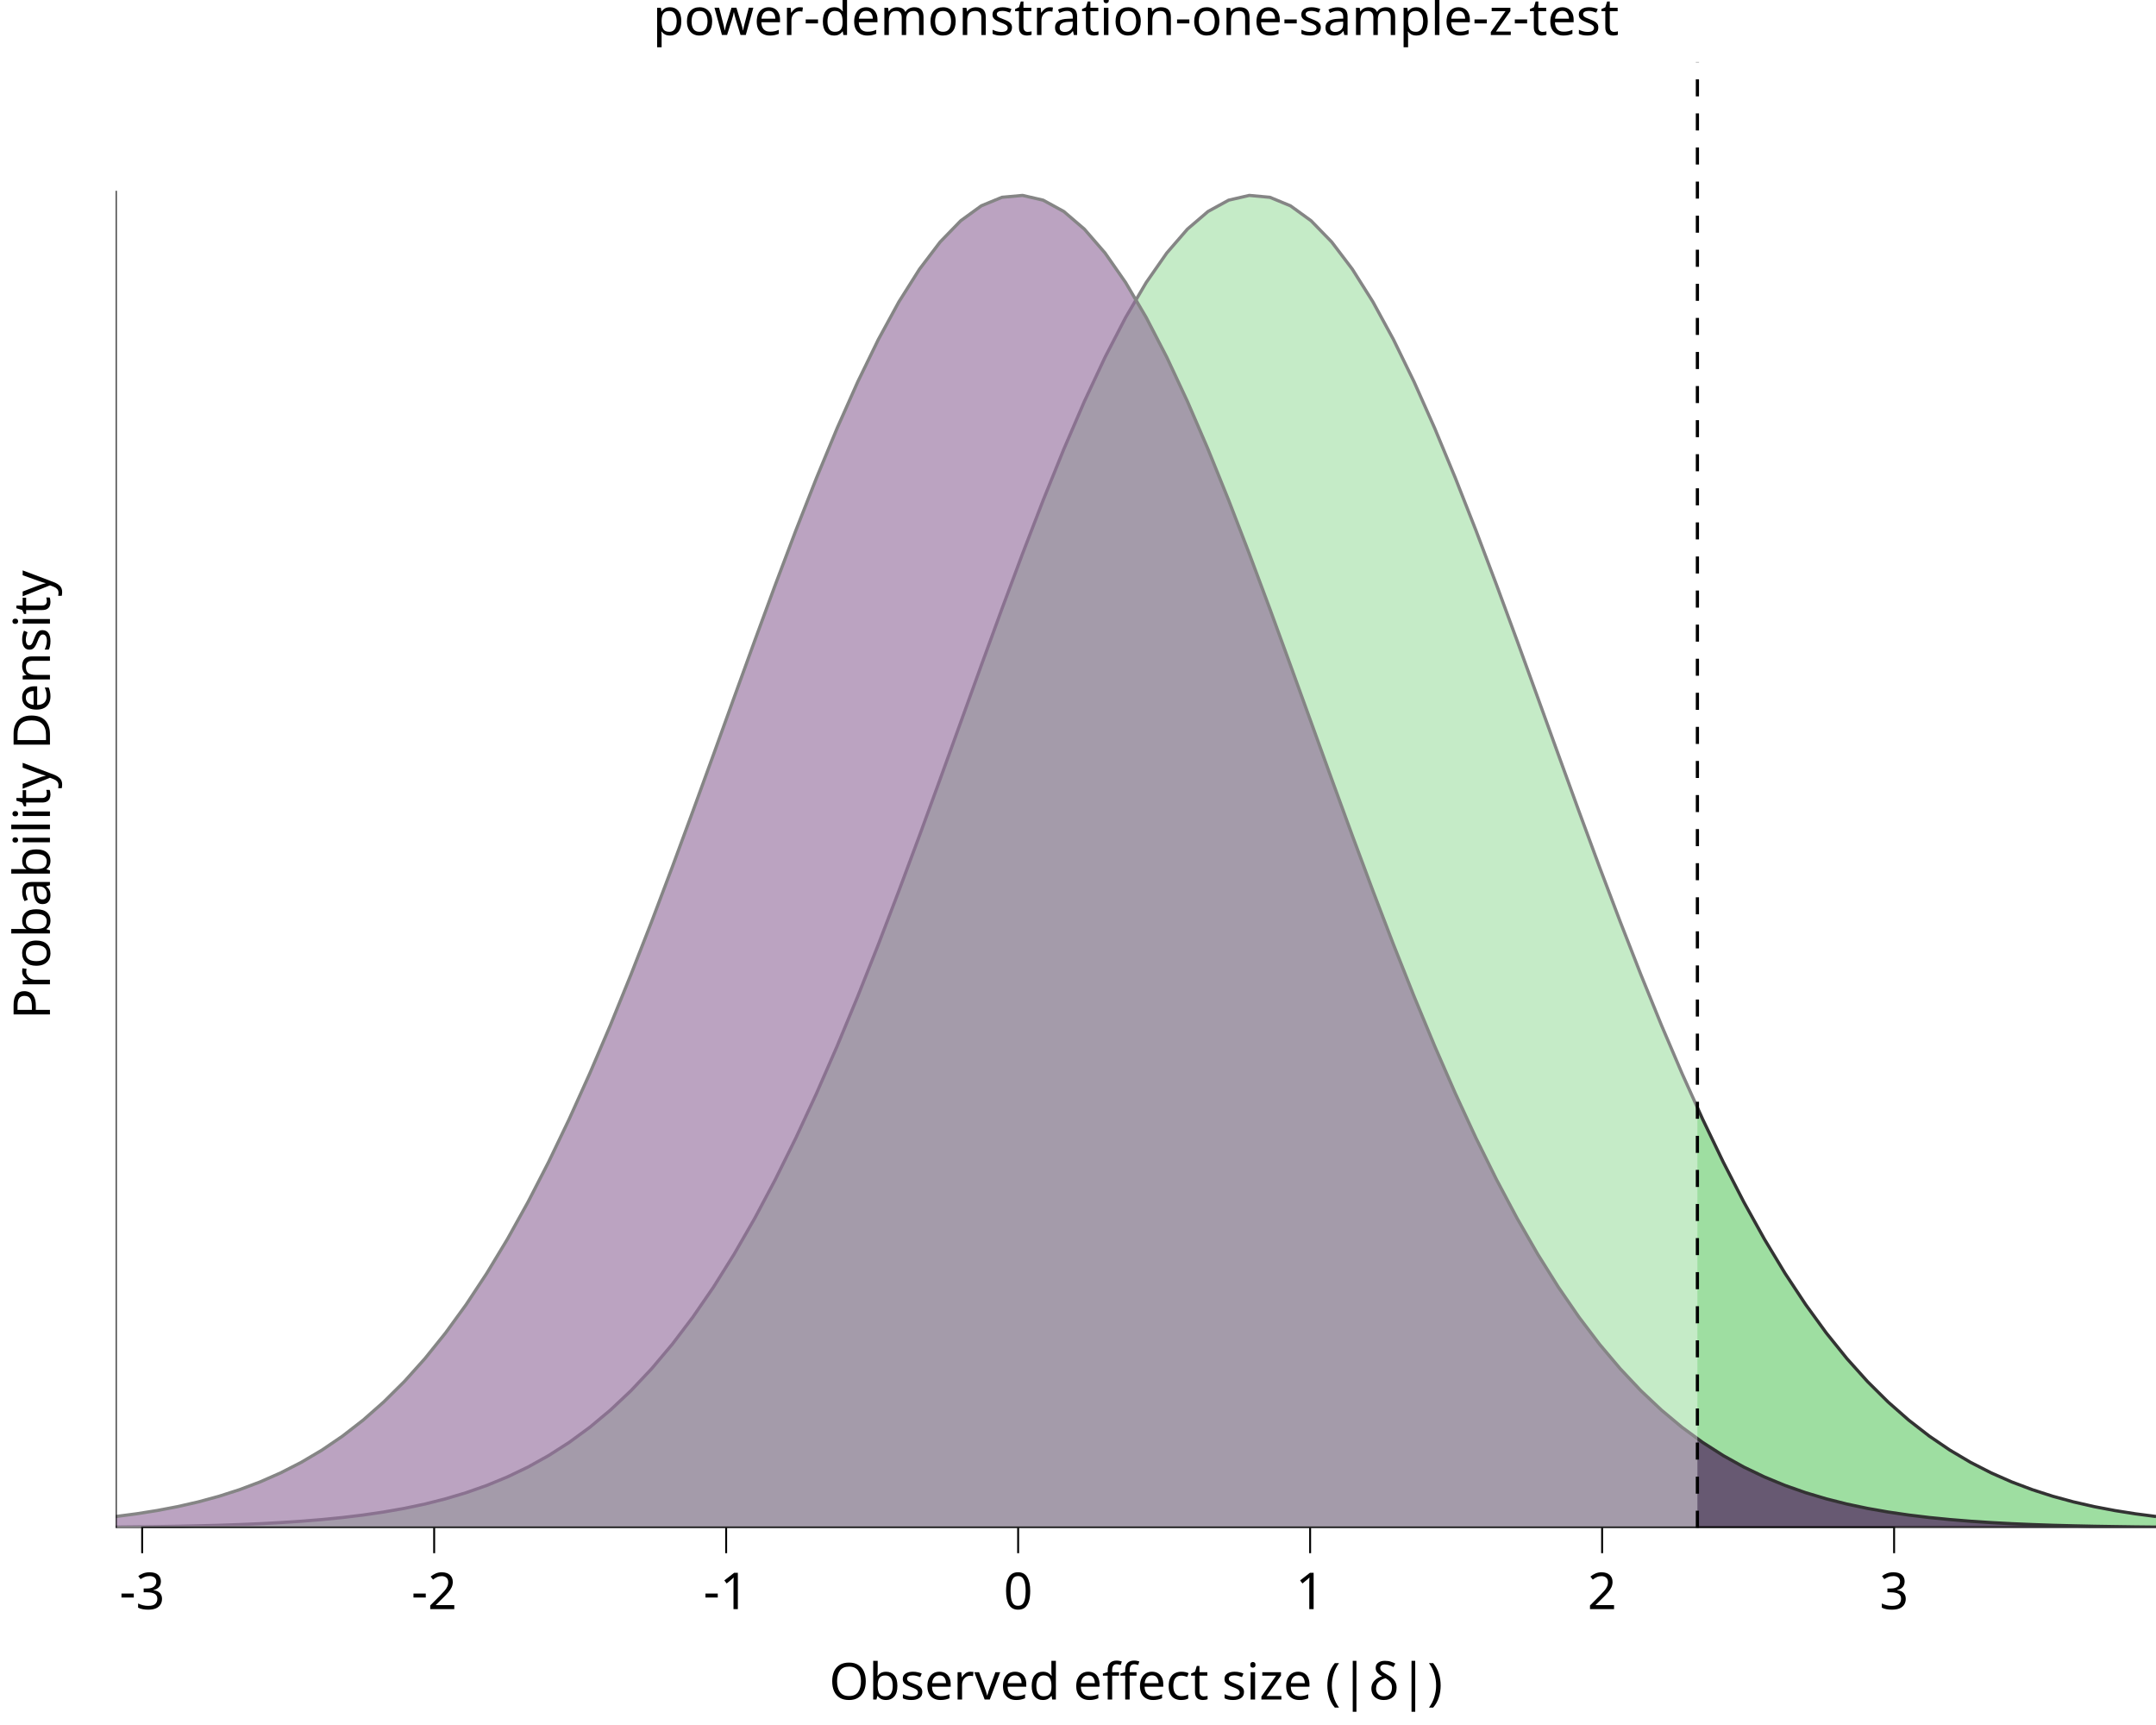
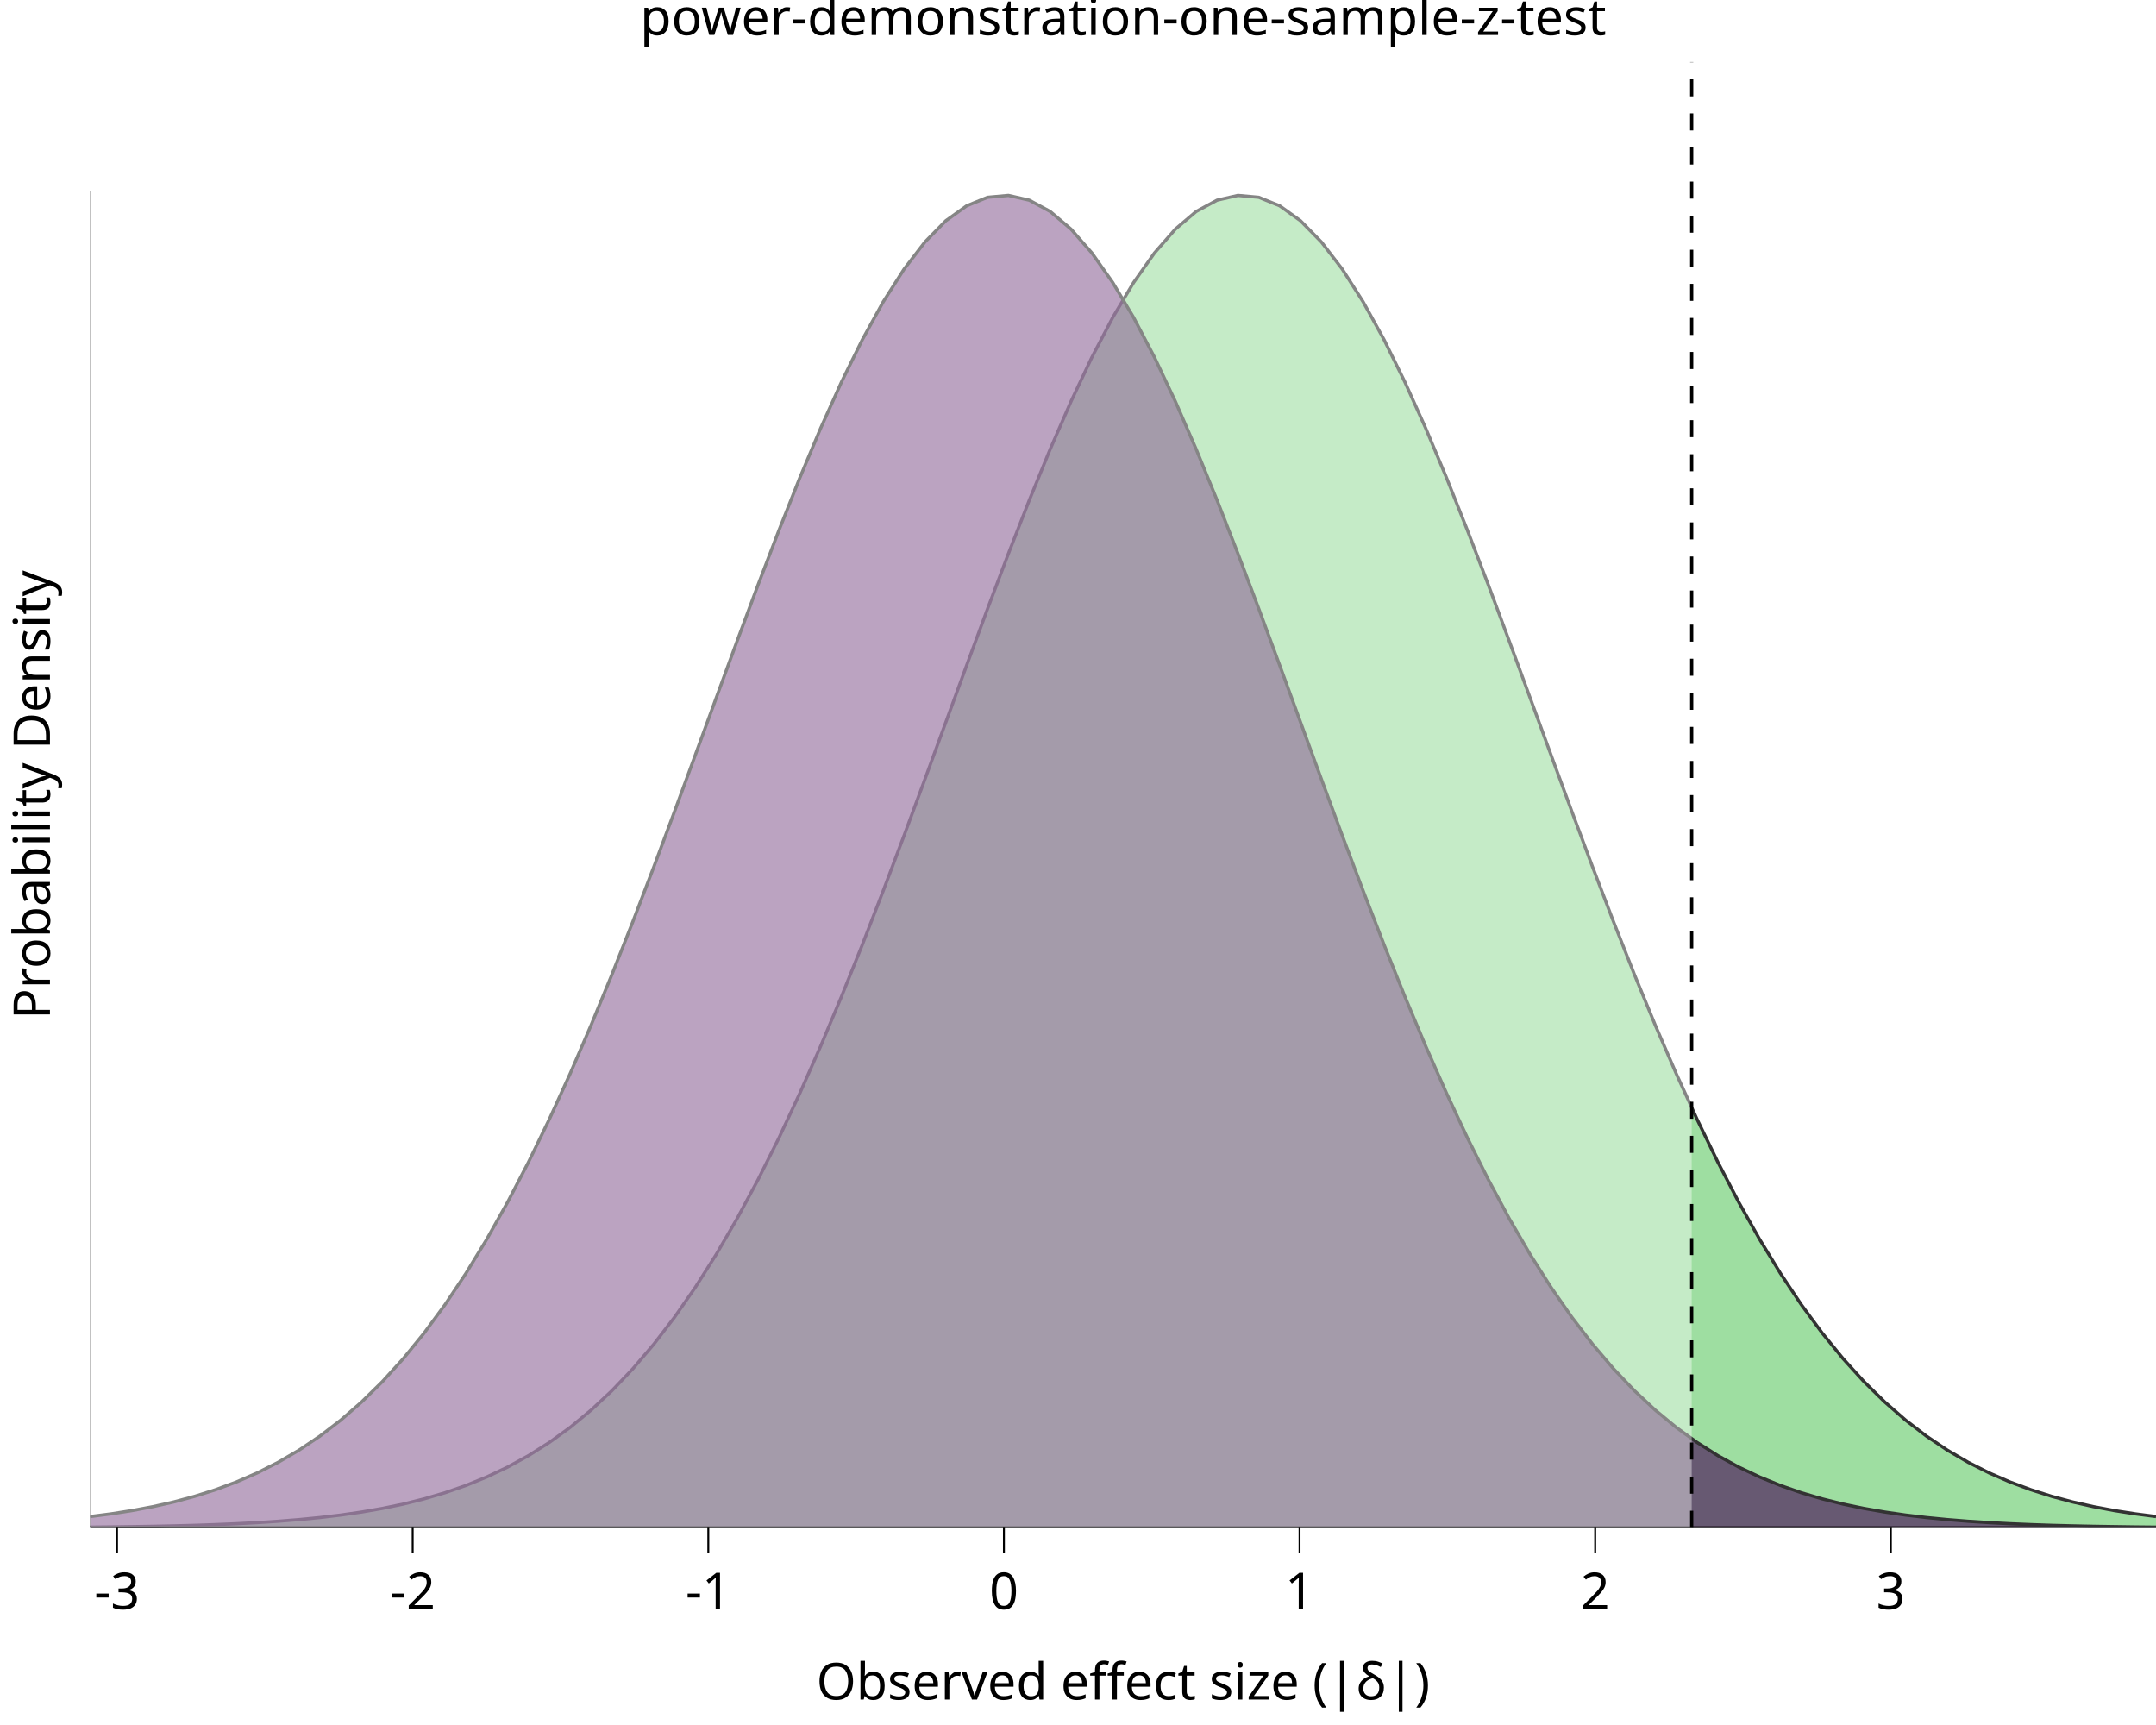
<svg xmlns="http://www.w3.org/2000/svg" class="svglite" data-engine-version="2.0" width="720.00pt" height="576.00pt" viewBox="0 0 720.00 576.00">
  <defs>
    <style type="text/css">
    .svglite line, .svglite polyline, .svglite polygon, .svglite path, .svglite rect, .svglite circle {
      fill: none;
      stroke: #000000;
      stroke-linecap: round;
      stroke-linejoin: round;
      stroke-miterlimit: 10.00;
    }
  </style>
  </defs>
  <rect width="100%" height="100%" style="stroke: none; fill: #FFFFFF;" />
  <defs>
    <clipPath id="cpMC4wMHw3MjAuMDB8MC4wMHw1NzYuMDA=">
      <rect x="0.00" y="0.00" width="720.00" height="576.00" />
    </clipPath>
  </defs>
  <g clip-path="url(#cpMC4wMHw3MjAuMDB8MC4wMHw1NzYuMDA=)">
    <rect x="0.00" y="0.00" width="720.00" height="576.00" style="stroke-width: 10.67; stroke: none;" />
  </g>
  <defs>
-     <clipPath id="cpMzguNjh8NzIwLjAwfDIwLjcxfDUxMC4xNA==">
-       <rect x="38.68" y="20.71" width="681.32" height="489.43" />
+     <clipPath id="cpMzAuMTd8NzIwLjAwfDIwLjcxfDUxMC4xNA==">
+       <rect x="30.17" y="20.71" width="689.83" height="489.43" />
    </clipPath>
  </defs>
-   <g clip-path="url(#cpMzguNjh8NzIwLjAwfDIwLjcxfDUxMC4xNA==)">
-     <rect x="38.68" y="20.71" width="681.32" height="489.43" style="stroke-width: 10.67; stroke: none;" />
-     <polygon points="38.68,509.92 45.56,509.85 52.44,509.75 59.32,509.64 66.20,509.49 73.09,509.31 79.97,509.07 86.85,508.78 93.73,508.41 100.61,507.96 107.50,507.40 114.38,506.72 121.26,505.89 128.14,504.88 135.03,503.67 141.91,502.22 148.79,500.48 155.67,498.43 162.55,496.01 169.44,493.17 176.32,489.87 183.20,486.04 190.08,481.63 196.96,476.59 203.85,470.84 210.73,464.35 217.61,457.04 224.49,448.88 231.37,439.81 238.26,429.80 245.14,418.82 252.02,406.85 258.90,393.90 265.78,379.98 272.67,365.11 279.55,349.34 286.43,332.75 293.31,315.42 300.19,297.45 307.08,278.99 313.96,260.17 320.84,241.16 327.72,222.14 334.60,203.30 341.49,184.87 348.37,167.03 355.25,150.02 362.13,134.04 369.02,119.31 375.90,106.01 382.78,94.34 389.66,84.46 396.54,76.51 403.43,70.61 410.31,66.84 417.19,65.25 424.07,65.88 430.95,68.72 437.84,73.71 444.72,80.80 451.60,89.86 458.48,100.78 465.36,113.40 472.25,127.54 479.13,143.01 486.01,159.60 492.89,177.11 499.77,195.31 506.66,214.00 513.54,232.96 520.42,252.00 527.30,270.92 534.18,289.56 541.07,307.76 547.95,325.38 554.83,342.30 561.71,358.43 568.59,373.69 575.48,388.03 582.36,401.40 589.24,413.79 596.12,425.19 603.01,435.62 609.89,445.09 616.77,453.64 623.65,461.31 630.53,468.14 637.42,474.20 644.30,479.54 651.18,484.22 658.06,488.29 664.94,491.81 671.83,494.84 678.71,497.43 685.59,499.64 692.47,501.51 699.35,503.08 706.24,504.39 713.12,505.48 720.00,506.38 720.00,510.14 713.12,510.14 706.24,510.14 699.35,510.14 692.47,510.14 685.59,510.14 678.71,510.14 671.83,510.14 664.94,510.14 658.06,510.14 651.18,510.14 644.30,510.14 637.42,510.14 630.53,510.14 623.65,510.14 616.77,510.14 609.89,510.14 603.01,510.14 596.12,510.14 589.24,510.14 582.36,510.14 575.48,510.14 568.59,510.14 561.71,510.14 554.83,510.14 547.95,510.14 541.07,510.14 534.18,510.14 527.30,510.14 520.42,510.14 513.54,510.14 506.66,510.14 499.77,510.14 492.89,510.14 486.01,510.14 479.13,510.14 472.25,510.14 465.36,510.14 458.48,510.14 451.60,510.14 444.72,510.14 437.84,510.14 430.95,510.14 424.07,510.14 417.19,510.14 410.31,510.14 403.43,510.14 396.54,510.14 389.66,510.14 382.78,510.14 375.90,510.14 369.02,510.14 362.13,510.14 355.25,510.14 348.37,510.14 341.49,510.14 334.60,510.14 327.72,510.14 320.84,510.14 313.96,510.14 307.08,510.14 300.19,510.14 293.31,510.14 286.43,510.14 279.55,510.14 272.67,510.14 265.78,510.14 258.90,510.14 252.02,510.14 245.14,510.14 238.26,510.14 231.37,510.14 224.49,510.14 217.61,510.14 210.73,510.14 203.85,510.14 196.96,510.14 190.08,510.14 183.20,510.14 176.32,510.14 169.44,510.14 162.55,510.14 155.67,510.14 148.79,510.14 141.91,510.14 135.03,510.14 128.14,510.14 121.26,510.14 114.38,510.14 107.50,510.14 100.61,510.14 93.73,510.14 86.85,510.14 79.97,510.14 73.09,510.14 66.20,510.14 59.32,510.14 52.44,510.14 45.56,510.14 38.68,510.14 " style="stroke-width: 0.00; stroke: none; stroke-linecap: butt; fill: #5DC863; fill-opacity: 0.60;" />
-     <polyline points="38.68,509.92 45.56,509.85 52.44,509.75 59.32,509.64 66.20,509.49 73.09,509.31 79.97,509.07 86.85,508.78 93.73,508.41 100.61,507.96 107.50,507.40 114.38,506.72 121.26,505.89 128.14,504.88 135.03,503.67 141.91,502.22 148.79,500.48 155.67,498.43 162.55,496.01 169.44,493.17 176.32,489.87 183.20,486.04 190.08,481.63 196.96,476.59 203.85,470.84 210.73,464.35 217.61,457.04 224.49,448.88 231.37,439.81 238.26,429.80 245.14,418.82 252.02,406.85 258.90,393.90 265.78,379.98 272.67,365.11 279.55,349.34 286.43,332.75 293.31,315.42 300.19,297.45 307.08,278.99 313.96,260.17 320.84,241.16 327.72,222.14 334.60,203.30 341.49,184.87 348.37,167.03 355.25,150.02 362.13,134.04 369.02,119.31 375.90,106.01 382.78,94.34 389.66,84.46 396.54,76.51 403.43,70.61 410.31,66.84 417.19,65.25 424.07,65.88 430.95,68.72 437.84,73.71 444.72,80.80 451.60,89.86 458.48,100.78 465.36,113.40 472.25,127.54 479.13,143.01 486.01,159.60 492.89,177.11 499.77,195.31 506.66,214.00 513.54,232.96 520.42,252.00 527.30,270.92 534.18,289.56 541.07,307.76 547.95,325.38 554.83,342.30 561.71,358.43 568.59,373.69 575.48,388.03 582.36,401.40 589.24,413.79 596.12,425.19 603.01,435.62 609.89,445.09 616.77,453.64 623.65,461.31 630.53,468.14 637.42,474.20 644.30,479.54 651.18,484.22 658.06,488.29 664.94,491.81 671.83,494.84 678.71,497.43 685.59,499.64 692.47,501.51 699.35,503.08 706.24,504.39 713.12,505.48 720.00,506.38 " style="stroke-width: 1.07; stroke: #333333; stroke-linecap: butt;" />
-     <polyline points="720.00,510.14 713.12,510.14 706.24,510.14 699.35,510.14 692.47,510.14 685.59,510.14 678.71,510.14 671.83,510.14 664.94,510.14 658.06,510.14 651.18,510.14 644.30,510.14 637.42,510.14 630.53,510.14 623.65,510.14 616.77,510.14 609.89,510.14 603.01,510.14 596.12,510.14 589.24,510.14 582.36,510.14 575.48,510.14 568.59,510.14 561.71,510.14 554.83,510.14 547.95,510.14 541.07,510.14 534.18,510.14 527.30,510.14 520.42,510.14 513.54,510.14 506.66,510.14 499.77,510.14 492.89,510.14 486.01,510.14 479.13,510.14 472.25,510.14 465.36,510.14 458.48,510.14 451.60,510.14 444.72,510.14 437.84,510.14 430.95,510.14 424.07,510.14 417.19,510.14 410.31,510.14 403.43,510.14 396.54,510.14 389.66,510.14 382.78,510.14 375.90,510.14 369.02,510.14 362.13,510.14 355.25,510.14 348.37,510.14 341.49,510.14 334.60,510.14 327.72,510.14 320.84,510.14 313.96,510.14 307.08,510.14 300.19,510.14 293.31,510.14 286.43,510.14 279.55,510.14 272.67,510.14 265.78,510.14 258.90,510.14 252.02,510.14 245.14,510.14 238.26,510.14 231.37,510.14 224.49,510.14 217.61,510.14 210.73,510.14 203.85,510.14 196.96,510.14 190.08,510.14 183.20,510.14 176.32,510.14 169.44,510.14 162.55,510.14 155.67,510.14 148.79,510.14 141.91,510.14 135.03,510.14 128.14,510.14 121.26,510.14 114.38,510.14 107.50,510.14 100.61,510.14 93.73,510.14 86.85,510.14 79.97,510.14 73.09,510.14 66.20,510.14 59.32,510.14 52.44,510.14 45.56,510.14 38.68,510.14 " style="stroke-width: 1.07; stroke: #333333; stroke-linecap: butt;" />
-     <polygon points="38.68,506.38 45.56,505.48 52.44,504.39 59.32,503.08 66.20,501.51 73.09,499.64 79.97,497.43 86.85,494.84 93.73,491.81 100.61,488.29 107.50,484.22 114.38,479.54 121.26,474.20 128.14,468.14 135.03,461.31 141.91,453.64 148.79,445.09 155.67,435.62 162.55,425.19 169.44,413.79 176.32,401.40 183.20,388.03 190.08,373.69 196.96,358.43 203.85,342.30 210.73,325.38 217.61,307.76 224.49,289.56 231.37,270.92 238.26,252.00 245.14,232.96 252.02,214.00 258.90,195.31 265.78,177.11 272.67,159.60 279.55,143.01 286.43,127.54 293.31,113.40 300.19,100.78 307.08,89.86 313.96,80.80 320.84,73.71 327.72,68.72 334.60,65.88 341.49,65.25 348.37,66.84 355.25,70.61 362.13,76.51 369.02,84.46 375.90,94.34 382.78,106.01 389.66,119.31 396.54,134.04 403.43,150.02 410.31,167.03 417.19,184.87 424.07,203.30 430.95,222.14 437.84,241.16 444.72,260.17 451.60,278.99 458.48,297.45 465.36,315.42 472.25,332.75 479.13,349.34 486.01,365.11 492.89,379.98 499.77,393.90 506.66,406.85 513.54,418.82 520.42,429.80 527.30,439.81 534.18,448.88 541.07,457.04 547.95,464.35 554.83,470.84 561.71,476.59 568.59,481.63 575.48,486.04 582.36,489.87 589.24,493.17 596.12,496.01 603.01,498.43 609.89,500.48 616.77,502.22 623.65,503.67 630.53,504.88 637.42,505.89 644.30,506.72 651.18,507.40 658.06,507.96 664.94,508.41 671.83,508.78 678.71,509.07 685.59,509.31 692.47,509.49 699.35,509.64 706.24,509.75 713.12,509.85 720.00,509.92 720.00,510.14 713.12,510.14 706.24,510.14 699.35,510.14 692.47,510.14 685.59,510.14 678.71,510.14 671.83,510.14 664.94,510.14 658.06,510.14 651.18,510.14 644.30,510.14 637.42,510.14 630.53,510.14 623.65,510.14 616.77,510.14 609.89,510.14 603.01,510.14 596.12,510.14 589.24,510.14 582.36,510.14 575.48,510.14 568.59,510.14 561.71,510.14 554.83,510.14 547.95,510.14 541.07,510.14 534.18,510.14 527.30,510.14 520.42,510.14 513.54,510.14 506.66,510.14 499.77,510.14 492.89,510.14 486.01,510.14 479.13,510.14 472.25,510.14 465.36,510.14 458.48,510.14 451.60,510.14 444.72,510.14 437.84,510.14 430.95,510.14 424.07,510.14 417.19,510.14 410.31,510.14 403.43,510.14 396.54,510.14 389.66,510.14 382.78,510.14 375.90,510.14 369.02,510.14 362.13,510.14 355.25,510.14 348.37,510.14 341.49,510.14 334.60,510.14 327.72,510.14 320.84,510.14 313.96,510.14 307.08,510.14 300.19,510.14 293.31,510.14 286.43,510.14 279.55,510.14 272.67,510.14 265.78,510.14 258.90,510.14 252.02,510.14 245.14,510.14 238.26,510.14 231.37,510.14 224.49,510.14 217.61,510.14 210.73,510.14 203.85,510.14 196.96,510.14 190.08,510.14 183.20,510.14 176.32,510.14 169.44,510.14 162.55,510.14 155.67,510.14 148.79,510.14 141.91,510.14 135.03,510.14 128.14,510.14 121.26,510.14 114.38,510.14 107.50,510.14 100.61,510.14 93.73,510.14 86.85,510.14 79.97,510.14 73.09,510.14 66.20,510.14 59.32,510.14 52.44,510.14 45.56,510.14 38.68,510.14 " style="stroke-width: 0.00; stroke: none; stroke-linecap: butt; fill: #440154; fill-opacity: 0.60;" />
-     <polyline points="38.68,506.38 45.56,505.48 52.44,504.39 59.32,503.08 66.20,501.51 73.09,499.64 79.97,497.43 86.85,494.84 93.73,491.81 100.61,488.29 107.50,484.22 114.38,479.54 121.26,474.20 128.14,468.14 135.03,461.31 141.91,453.64 148.79,445.09 155.67,435.62 162.55,425.19 169.44,413.79 176.32,401.40 183.20,388.03 190.08,373.69 196.96,358.43 203.85,342.30 210.73,325.38 217.61,307.76 224.49,289.56 231.37,270.92 238.26,252.00 245.14,232.96 252.02,214.00 258.90,195.31 265.78,177.11 272.67,159.60 279.55,143.01 286.43,127.54 293.31,113.40 300.19,100.78 307.08,89.86 313.96,80.80 320.84,73.71 327.72,68.72 334.60,65.88 341.49,65.25 348.37,66.84 355.25,70.61 362.13,76.51 369.02,84.46 375.90,94.34 382.78,106.01 389.66,119.31 396.54,134.04 403.43,150.02 410.31,167.03 417.19,184.87 424.07,203.30 430.95,222.14 437.84,241.16 444.72,260.17 451.60,278.99 458.48,297.45 465.36,315.42 472.25,332.75 479.13,349.34 486.01,365.11 492.89,379.98 499.77,393.90 506.66,406.85 513.54,418.82 520.42,429.80 527.30,439.81 534.18,448.88 541.07,457.04 547.95,464.35 554.83,470.84 561.71,476.59 568.59,481.63 575.48,486.04 582.36,489.87 589.24,493.17 596.12,496.01 603.01,498.43 609.89,500.48 616.77,502.22 623.65,503.67 630.53,504.88 637.42,505.89 644.30,506.72 651.18,507.40 658.06,507.96 664.94,508.41 671.83,508.78 678.71,509.07 685.59,509.31 692.47,509.49 699.35,509.64 706.24,509.75 713.12,509.85 720.00,509.92 " style="stroke-width: 1.07; stroke: #333333; stroke-linecap: butt;" />
-     <polyline points="720.00,510.14 713.12,510.14 706.24,510.14 699.35,510.14 692.47,510.14 685.59,510.14 678.71,510.14 671.83,510.14 664.94,510.14 658.06,510.14 651.18,510.14 644.30,510.14 637.42,510.14 630.53,510.14 623.65,510.14 616.77,510.14 609.89,510.14 603.01,510.14 596.12,510.14 589.24,510.14 582.36,510.14 575.48,510.14 568.59,510.14 561.71,510.14 554.83,510.14 547.95,510.14 541.07,510.14 534.18,510.14 527.30,510.14 520.42,510.14 513.54,510.14 506.66,510.14 499.77,510.14 492.89,510.14 486.01,510.14 479.13,510.14 472.25,510.14 465.36,510.14 458.48,510.14 451.60,510.14 444.72,510.14 437.84,510.14 430.95,510.14 424.07,510.14 417.19,510.14 410.31,510.14 403.43,510.14 396.54,510.14 389.66,510.14 382.78,510.14 375.90,510.14 369.02,510.14 362.13,510.14 355.25,510.14 348.37,510.14 341.49,510.14 334.60,510.14 327.72,510.14 320.84,510.14 313.96,510.14 307.08,510.14 300.19,510.14 293.31,510.14 286.43,510.14 279.55,510.14 272.67,510.14 265.78,510.14 258.90,510.14 252.02,510.14 245.14,510.14 238.26,510.14 231.37,510.14 224.49,510.14 217.61,510.14 210.73,510.14 203.85,510.14 196.96,510.14 190.08,510.14 183.20,510.14 176.32,510.14 169.44,510.14 162.55,510.14 155.67,510.14 148.79,510.14 141.91,510.14 135.03,510.14 128.14,510.14 121.26,510.14 114.38,510.14 107.50,510.14 100.61,510.14 93.73,510.14 86.85,510.14 79.97,510.14 73.09,510.14 66.20,510.14 59.32,510.14 52.44,510.14 45.56,510.14 38.68,510.14 " style="stroke-width: 1.07; stroke: #333333; stroke-linecap: butt;" />
-     <rect x="-58.83" y="20.71" width="625.68" height="489.43" style="stroke-width: 1.07; stroke: none; stroke-linecap: butt; stroke-linejoin: miter; fill: #FFFFFF; fill-opacity: 0.40;" />
-     <line x1="-58.83" y1="510.14" x2="-58.83" y2="20.71" style="stroke-width: 1.07; stroke-dasharray: 5.69,5.69; stroke-linecap: butt;" />
-     <line x1="566.85" y1="510.14" x2="566.85" y2="20.71" style="stroke-width: 1.07; stroke-dasharray: 5.69,5.69; stroke-linecap: butt;" />
-     <line x1="47.16" y1="510.14" x2="632.86" y2="510.14" style="stroke-width: 0.64; stroke-linecap: butt;" />
-     <line x1="38.68" y1="510.46" x2="38.68" y2="63.70" style="stroke-width: 0.64; stroke-linecap: butt;" />
-     <rect x="38.68" y="20.71" width="681.32" height="489.43" style="stroke-width: 0.00; stroke: none;" />
+   <g clip-path="url(#cpMzAuMTd8NzIwLjAwfDIwLjcxfDUxMC4xNA==)">
+     <rect x="30.17" y="20.71" width="689.83" height="489.43" style="stroke-width: 10.67; stroke: none;" />
+     <polygon points="30.17,509.92 37.14,509.85 44.11,509.75 51.08,509.64 58.04,509.49 65.01,509.31 71.98,509.07 78.95,508.78 85.92,508.41 92.88,507.96 99.85,507.40 106.82,506.72 113.79,505.89 120.76,504.88 127.72,503.67 134.69,502.22 141.66,500.48 148.63,498.43 155.60,496.01 162.56,493.17 169.53,489.87 176.50,486.04 183.47,481.63 190.44,476.59 197.40,470.84 204.37,464.35 211.34,457.04 218.31,448.88 225.28,439.81 232.24,429.80 239.21,418.82 246.18,406.85 253.15,393.90 260.12,379.98 267.08,365.11 274.05,349.34 281.02,332.75 287.99,315.42 294.95,297.45 301.92,278.99 308.89,260.17 315.86,241.16 322.83,222.14 329.79,203.30 336.76,184.87 343.73,167.03 350.70,150.02 357.67,134.04 364.63,119.31 371.60,106.01 378.57,94.34 385.54,84.46 392.51,76.51 399.47,70.61 406.44,66.84 413.41,65.25 420.38,65.88 427.35,68.72 434.31,73.71 441.28,80.80 448.25,89.86 455.22,100.78 462.19,113.40 469.15,127.54 476.12,143.01 483.09,159.60 490.06,177.11 497.03,195.31 503.99,214.00 510.96,232.96 517.93,252.00 524.90,270.92 531.87,289.56 538.83,307.76 545.80,325.38 552.77,342.30 559.74,358.43 566.71,373.69 573.67,388.03 580.64,401.40 587.61,413.79 594.58,425.19 601.54,435.62 608.51,445.09 615.48,453.64 622.45,461.31 629.42,468.14 636.38,474.20 643.35,479.54 650.32,484.22 657.29,488.29 664.26,491.81 671.22,494.84 678.19,497.43 685.16,499.64 692.13,501.51 699.10,503.08 706.06,504.39 713.03,505.48 720.00,506.38 720.00,510.14 713.03,510.14 706.06,510.14 699.10,510.14 692.13,510.14 685.16,510.14 678.19,510.14 671.22,510.14 664.26,510.14 657.29,510.14 650.32,510.14 643.35,510.14 636.38,510.14 629.42,510.14 622.45,510.14 615.48,510.14 608.51,510.14 601.54,510.14 594.58,510.14 587.61,510.14 580.64,510.14 573.67,510.14 566.71,510.14 559.74,510.14 552.77,510.14 545.80,510.14 538.83,510.14 531.87,510.14 524.90,510.14 517.93,510.14 510.96,510.14 503.99,510.14 497.03,510.14 490.06,510.14 483.09,510.14 476.12,510.14 469.15,510.14 462.19,510.14 455.22,510.14 448.25,510.14 441.28,510.14 434.31,510.14 427.35,510.14 420.38,510.14 413.41,510.14 406.44,510.14 399.47,510.14 392.51,510.14 385.54,510.14 378.57,510.14 371.60,510.14 364.63,510.14 357.67,510.14 350.70,510.14 343.73,510.14 336.76,510.14 329.79,510.14 322.83,510.14 315.86,510.14 308.89,510.14 301.92,510.14 294.95,510.14 287.99,510.14 281.02,510.14 274.05,510.14 267.08,510.14 260.12,510.14 253.15,510.14 246.18,510.14 239.21,510.14 232.24,510.14 225.28,510.14 218.31,510.14 211.34,510.14 204.37,510.14 197.40,510.14 190.44,510.14 183.47,510.14 176.50,510.14 169.53,510.14 162.56,510.14 155.60,510.14 148.63,510.14 141.66,510.14 134.69,510.14 127.72,510.14 120.76,510.14 113.79,510.14 106.82,510.14 99.85,510.14 92.88,510.14 85.92,510.14 78.95,510.14 71.98,510.14 65.01,510.14 58.04,510.14 51.08,510.14 44.11,510.14 37.14,510.14 30.17,510.14 " style="stroke-width: 0.00; stroke: none; stroke-linecap: butt; fill: #5DC863; fill-opacity: 0.60;" />
+     <polyline points="30.17,509.92 37.14,509.85 44.11,509.75 51.08,509.64 58.04,509.49 65.01,509.31 71.98,509.07 78.95,508.78 85.92,508.41 92.88,507.96 99.85,507.40 106.82,506.72 113.79,505.89 120.76,504.88 127.72,503.67 134.69,502.22 141.66,500.48 148.63,498.43 155.60,496.01 162.56,493.17 169.53,489.87 176.50,486.04 183.47,481.63 190.44,476.59 197.40,470.84 204.37,464.35 211.34,457.04 218.31,448.88 225.28,439.81 232.24,429.80 239.21,418.82 246.18,406.85 253.15,393.90 260.12,379.98 267.08,365.11 274.05,349.34 281.02,332.75 287.99,315.42 294.95,297.45 301.92,278.99 308.89,260.17 315.86,241.16 322.83,222.14 329.79,203.30 336.76,184.87 343.73,167.03 350.70,150.02 357.67,134.04 364.63,119.31 371.60,106.01 378.57,94.34 385.54,84.46 392.51,76.51 399.47,70.61 406.44,66.84 413.41,65.25 420.38,65.88 427.35,68.72 434.31,73.71 441.28,80.80 448.25,89.86 455.22,100.78 462.19,113.40 469.15,127.54 476.12,143.01 483.09,159.60 490.06,177.11 497.03,195.31 503.99,214.00 510.96,232.96 517.93,252.00 524.90,270.92 531.87,289.56 538.83,307.76 545.80,325.38 552.77,342.30 559.74,358.43 566.71,373.69 573.67,388.03 580.64,401.40 587.61,413.79 594.58,425.19 601.54,435.62 608.51,445.09 615.48,453.64 622.45,461.31 629.42,468.14 636.38,474.20 643.35,479.54 650.32,484.22 657.29,488.29 664.26,491.81 671.22,494.84 678.19,497.43 685.16,499.64 692.13,501.51 699.10,503.08 706.06,504.39 713.03,505.48 720.00,506.38 " style="stroke-width: 1.07; stroke: #333333; stroke-linecap: butt;" />
+     <polyline points="720.00,510.14 713.03,510.14 706.06,510.14 699.10,510.14 692.13,510.14 685.16,510.14 678.19,510.14 671.22,510.14 664.26,510.14 657.29,510.14 650.32,510.14 643.35,510.14 636.38,510.14 629.42,510.14 622.45,510.14 615.48,510.14 608.51,510.14 601.54,510.14 594.58,510.14 587.61,510.14 580.64,510.14 573.67,510.14 566.71,510.14 559.74,510.14 552.77,510.14 545.80,510.14 538.83,510.14 531.87,510.14 524.90,510.14 517.93,510.14 510.96,510.14 503.99,510.14 497.03,510.14 490.06,510.14 483.09,510.14 476.12,510.14 469.15,510.14 462.19,510.14 455.22,510.14 448.25,510.14 441.28,510.14 434.31,510.14 427.35,510.14 420.38,510.14 413.41,510.14 406.44,510.14 399.47,510.14 392.51,510.14 385.54,510.14 378.57,510.14 371.60,510.14 364.63,510.14 357.67,510.14 350.70,510.14 343.73,510.14 336.76,510.14 329.79,510.14 322.83,510.14 315.86,510.14 308.89,510.14 301.92,510.14 294.95,510.14 287.99,510.14 281.02,510.14 274.05,510.14 267.08,510.14 260.12,510.14 253.15,510.14 246.18,510.14 239.21,510.14 232.24,510.14 225.28,510.14 218.31,510.14 211.34,510.14 204.37,510.14 197.40,510.14 190.44,510.14 183.47,510.14 176.50,510.14 169.53,510.14 162.56,510.14 155.60,510.14 148.63,510.14 141.66,510.14 134.69,510.14 127.72,510.14 120.76,510.14 113.79,510.14 106.82,510.14 99.85,510.14 92.88,510.14 85.92,510.14 78.95,510.14 71.98,510.14 65.01,510.14 58.04,510.14 51.08,510.14 44.11,510.14 37.14,510.14 30.17,510.14 " style="stroke-width: 1.07; stroke: #333333; stroke-linecap: butt;" />
+     <polygon points="30.17,506.38 37.14,505.48 44.11,504.39 51.08,503.08 58.04,501.51 65.01,499.64 71.98,497.43 78.95,494.84 85.92,491.81 92.88,488.29 99.85,484.22 106.82,479.54 113.79,474.20 120.76,468.14 127.72,461.31 134.69,453.64 141.66,445.09 148.63,435.62 155.60,425.19 162.56,413.79 169.53,401.40 176.50,388.03 183.47,373.69 190.44,358.43 197.40,342.30 204.37,325.38 211.34,307.76 218.31,289.56 225.28,270.92 232.24,252.00 239.21,232.96 246.18,214.00 253.15,195.31 260.12,177.11 267.08,159.60 274.05,143.01 281.02,127.54 287.99,113.40 294.95,100.78 301.92,89.86 308.89,80.80 315.86,73.71 322.83,68.72 329.79,65.88 336.76,65.25 343.73,66.84 350.70,70.61 357.67,76.51 364.63,84.46 371.60,94.34 378.57,106.01 385.54,119.31 392.51,134.04 399.47,150.02 406.44,167.03 413.41,184.87 420.38,203.30 427.35,222.14 434.31,241.16 441.28,260.17 448.25,278.99 455.22,297.45 462.19,315.42 469.15,332.75 476.12,349.34 483.09,365.11 490.06,379.98 497.03,393.90 503.99,406.85 510.96,418.82 517.93,429.80 524.90,439.81 531.87,448.88 538.83,457.04 545.80,464.35 552.77,470.84 559.74,476.59 566.71,481.63 573.67,486.04 580.64,489.87 587.61,493.17 594.58,496.01 601.54,498.43 608.51,500.48 615.48,502.22 622.45,503.67 629.42,504.88 636.38,505.89 643.35,506.72 650.32,507.40 657.29,507.96 664.26,508.41 671.22,508.78 678.19,509.07 685.16,509.31 692.13,509.49 699.10,509.64 706.06,509.75 713.03,509.85 720.00,509.92 720.00,510.14 713.03,510.14 706.06,510.14 699.10,510.14 692.13,510.14 685.16,510.14 678.19,510.14 671.22,510.14 664.26,510.14 657.29,510.14 650.32,510.14 643.35,510.14 636.38,510.14 629.42,510.14 622.45,510.14 615.48,510.14 608.51,510.14 601.54,510.14 594.58,510.14 587.61,510.14 580.64,510.14 573.67,510.14 566.71,510.14 559.74,510.14 552.77,510.14 545.80,510.14 538.83,510.14 531.87,510.14 524.90,510.14 517.93,510.14 510.96,510.14 503.99,510.14 497.03,510.14 490.06,510.14 483.09,510.14 476.12,510.14 469.15,510.14 462.19,510.14 455.22,510.14 448.25,510.14 441.28,510.14 434.31,510.14 427.35,510.14 420.38,510.14 413.41,510.14 406.44,510.14 399.47,510.14 392.51,510.14 385.54,510.14 378.57,510.14 371.60,510.14 364.63,510.14 357.67,510.14 350.70,510.14 343.73,510.14 336.76,510.14 329.79,510.14 322.83,510.14 315.86,510.14 308.89,510.14 301.92,510.14 294.95,510.14 287.99,510.14 281.02,510.14 274.05,510.14 267.08,510.14 260.12,510.14 253.15,510.14 246.18,510.14 239.21,510.14 232.24,510.14 225.28,510.14 218.31,510.14 211.34,510.14 204.37,510.14 197.40,510.14 190.44,510.14 183.47,510.14 176.50,510.14 169.53,510.14 162.56,510.14 155.60,510.14 148.63,510.14 141.66,510.14 134.69,510.14 127.72,510.14 120.76,510.14 113.79,510.14 106.82,510.14 99.85,510.14 92.88,510.14 85.92,510.14 78.95,510.14 71.98,510.14 65.01,510.14 58.04,510.14 51.08,510.14 44.11,510.14 37.14,510.14 30.17,510.14 " style="stroke-width: 0.00; stroke: none; stroke-linecap: butt; fill: #440154; fill-opacity: 0.60;" />
+     <polyline points="30.17,506.38 37.14,505.48 44.11,504.39 51.08,503.08 58.04,501.51 65.01,499.64 71.98,497.43 78.95,494.84 85.92,491.81 92.88,488.29 99.85,484.22 106.82,479.54 113.79,474.20 120.76,468.14 127.72,461.31 134.69,453.64 141.66,445.09 148.63,435.62 155.60,425.19 162.56,413.79 169.53,401.40 176.50,388.03 183.47,373.69 190.44,358.43 197.40,342.30 204.37,325.38 211.34,307.76 218.31,289.56 225.28,270.92 232.24,252.00 239.21,232.96 246.18,214.00 253.15,195.31 260.12,177.11 267.08,159.60 274.05,143.01 281.02,127.54 287.99,113.40 294.95,100.78 301.92,89.86 308.89,80.80 315.86,73.71 322.83,68.72 329.79,65.88 336.76,65.25 343.73,66.84 350.70,70.61 357.67,76.51 364.63,84.46 371.60,94.34 378.57,106.01 385.54,119.31 392.51,134.04 399.47,150.02 406.44,167.03 413.41,184.87 420.38,203.30 427.35,222.14 434.31,241.16 441.28,260.17 448.25,278.99 455.22,297.45 462.19,315.42 469.15,332.75 476.12,349.34 483.09,365.11 490.06,379.98 497.03,393.90 503.99,406.85 510.96,418.82 517.93,429.80 524.90,439.81 531.87,448.88 538.83,457.04 545.80,464.35 552.77,470.84 559.74,476.59 566.71,481.63 573.67,486.04 580.64,489.87 587.61,493.17 594.58,496.01 601.54,498.43 608.51,500.48 615.48,502.22 622.45,503.67 629.42,504.88 636.38,505.89 643.35,506.72 650.32,507.40 657.29,507.96 664.26,508.41 671.22,508.78 678.19,509.07 685.16,509.31 692.13,509.49 699.10,509.64 706.06,509.75 713.03,509.85 720.00,509.92 " style="stroke-width: 1.07; stroke: #333333; stroke-linecap: butt;" />
+     <polyline points="720.00,510.14 713.03,510.14 706.06,510.14 699.10,510.14 692.13,510.14 685.16,510.14 678.19,510.14 671.22,510.14 664.26,510.14 657.29,510.14 650.32,510.14 643.35,510.14 636.38,510.14 629.42,510.14 622.45,510.14 615.48,510.14 608.51,510.14 601.54,510.14 594.58,510.14 587.61,510.14 580.64,510.14 573.67,510.14 566.71,510.14 559.74,510.14 552.77,510.14 545.80,510.14 538.83,510.14 531.87,510.14 524.90,510.14 517.93,510.14 510.96,510.14 503.99,510.14 497.03,510.14 490.06,510.14 483.09,510.14 476.12,510.14 469.15,510.14 462.19,510.14 455.22,510.14 448.25,510.14 441.28,510.14 434.31,510.14 427.35,510.14 420.38,510.14 413.41,510.14 406.44,510.14 399.47,510.14 392.51,510.14 385.54,510.14 378.57,510.14 371.60,510.14 364.63,510.14 357.67,510.14 350.70,510.14 343.73,510.14 336.76,510.14 329.79,510.14 322.83,510.14 315.86,510.14 308.89,510.14 301.92,510.14 294.95,510.14 287.99,510.14 281.02,510.14 274.05,510.14 267.08,510.14 260.12,510.14 253.15,510.14 246.18,510.14 239.21,510.14 232.24,510.14 225.28,510.14 218.31,510.14 211.34,510.14 204.37,510.14 197.40,510.14 190.44,510.14 183.47,510.14 176.50,510.14 169.53,510.14 162.56,510.14 155.60,510.14 148.63,510.14 141.66,510.14 134.69,510.14 127.72,510.14 120.76,510.14 113.79,510.14 106.82,510.14 99.85,510.14 92.88,510.14 85.92,510.14 78.95,510.14 71.98,510.14 65.01,510.14 58.04,510.14 51.08,510.14 44.11,510.14 37.14,510.14 30.17,510.14 " style="stroke-width: 1.07; stroke: #333333; stroke-linecap: butt;" />
+     <rect x="-68.55" y="20.71" width="633.49" height="489.43" style="stroke-width: 1.07; stroke: none; stroke-linecap: butt; stroke-linejoin: miter; fill: #FFFFFF; fill-opacity: 0.40;" />
+     <line x1="-68.55" y1="510.14" x2="-68.55" y2="20.71" style="stroke-width: 1.07; stroke-dasharray: 5.69,5.69; stroke-linecap: butt;" />
+     <line x1="564.94" y1="510.14" x2="564.94" y2="20.71" style="stroke-width: 1.07; stroke-dasharray: 5.69,5.69; stroke-linecap: butt;" />
+     <line x1="38.76" y1="510.14" x2="631.76" y2="510.14" style="stroke-width: 0.64; stroke-linecap: butt;" />
+     <line x1="30.17" y1="510.46" x2="30.17" y2="63.70" style="stroke-width: 0.64; stroke-linecap: butt;" />
+     <rect x="30.17" y="20.71" width="689.83" height="489.43" style="stroke-width: 0.00; stroke: none;" />
  </g>
  <g clip-path="url(#cpMC4wMHw3MjAuMDB8MC4wMHw1NzYuMDA=)">
-     <polyline points="38.68,510.14 38.68,20.71 " style="stroke-width: 0.00; stroke: none; stroke-linecap: butt;" />
-     <polyline points="38.68,510.14 720.00,510.14 " style="stroke-width: 0.00; stroke: none; stroke-linecap: butt;" />
-     <polyline points="47.48,518.64 47.48,510.14 " style="stroke-width: 0.64; stroke-linecap: butt;" />
-     <polyline points="144.99,518.64 144.99,510.14 " style="stroke-width: 0.64; stroke-linecap: butt;" />
-     <polyline points="242.50,518.64 242.50,510.14 " style="stroke-width: 0.64; stroke-linecap: butt;" />
-     <polyline points="340.01,518.64 340.01,510.14 " style="stroke-width: 0.64; stroke-linecap: butt;" />
-     <polyline points="437.52,518.64 437.52,510.14 " style="stroke-width: 0.64; stroke-linecap: butt;" />
-     <polyline points="535.03,518.64 535.03,510.14 " style="stroke-width: 0.64; stroke-linecap: butt;" />
-     <polyline points="632.54,518.64 632.54,510.14 " style="stroke-width: 0.64; stroke-linecap: butt;" />
-     <text x="47.48" y="537.32" text-anchor="middle" style="font-size: 17.00px; font-family: sans;" textLength="15.12px" lengthAdjust="spacingAndGlyphs">-3</text>
-     <text x="144.99" y="537.32" text-anchor="middle" style="font-size: 17.00px; font-family: sans;" textLength="15.12px" lengthAdjust="spacingAndGlyphs">-2</text>
-     <text x="242.50" y="537.32" text-anchor="middle" style="font-size: 17.00px; font-family: sans;" textLength="15.12px" lengthAdjust="spacingAndGlyphs">-1</text>
-     <text x="340.01" y="537.32" text-anchor="middle" style="font-size: 17.00px; font-family: sans;" textLength="9.46px" lengthAdjust="spacingAndGlyphs">0</text>
-     <text x="437.52" y="537.32" text-anchor="middle" style="font-size: 17.00px; font-family: sans;" textLength="9.46px" lengthAdjust="spacingAndGlyphs">1</text>
-     <text x="535.03" y="537.32" text-anchor="middle" style="font-size: 17.00px; font-family: sans;" textLength="9.46px" lengthAdjust="spacingAndGlyphs">2</text>
-     <text x="632.54" y="537.32" text-anchor="middle" style="font-size: 17.00px; font-family: sans;" textLength="9.46px" lengthAdjust="spacingAndGlyphs">3</text>
-     <text x="379.34" y="567.49" text-anchor="middle" style="font-size: 17.00px; font-family: sans;" textLength="189.34px" lengthAdjust="spacingAndGlyphs">Observed effect size (|δ|)</text>
+     <polyline points="30.17,510.14 30.17,20.71 " style="stroke-width: 0.00; stroke: none; stroke-linecap: butt;" />
+     <polyline points="30.17,510.14 720.00,510.14 " style="stroke-width: 0.00; stroke: none; stroke-linecap: butt;" />
+     <polyline points="39.08,518.64 39.08,510.14 " style="stroke-width: 0.64; stroke-linecap: butt;" />
+     <polyline points="137.81,518.64 137.81,510.14 " style="stroke-width: 0.64; stroke-linecap: butt;" />
+     <polyline points="236.54,518.64 236.54,510.14 " style="stroke-width: 0.64; stroke-linecap: butt;" />
+     <polyline points="335.26,518.64 335.26,510.14 " style="stroke-width: 0.64; stroke-linecap: butt;" />
+     <polyline points="433.99,518.64 433.99,510.14 " style="stroke-width: 0.64; stroke-linecap: butt;" />
+     <polyline points="532.72,518.64 532.72,510.14 " style="stroke-width: 0.64; stroke-linecap: butt;" />
+     <polyline points="631.45,518.64 631.45,510.14 " style="stroke-width: 0.64; stroke-linecap: butt;" />
+     <text x="39.08" y="537.32" text-anchor="middle" style="font-size: 17.00px; font-family: sans;" textLength="15.12px" lengthAdjust="spacingAndGlyphs">-3</text>
+     <text x="137.81" y="537.32" text-anchor="middle" style="font-size: 17.00px; font-family: sans;" textLength="15.12px" lengthAdjust="spacingAndGlyphs">-2</text>
+     <text x="236.54" y="537.32" text-anchor="middle" style="font-size: 17.00px; font-family: sans;" textLength="15.12px" lengthAdjust="spacingAndGlyphs">-1</text>
+     <text x="335.26" y="537.32" text-anchor="middle" style="font-size: 17.00px; font-family: sans;" textLength="9.46px" lengthAdjust="spacingAndGlyphs">0</text>
+     <text x="433.99" y="537.32" text-anchor="middle" style="font-size: 17.00px; font-family: sans;" textLength="9.46px" lengthAdjust="spacingAndGlyphs">1</text>
+     <text x="532.72" y="537.32" text-anchor="middle" style="font-size: 17.00px; font-family: sans;" textLength="9.46px" lengthAdjust="spacingAndGlyphs">2</text>
+     <text x="631.45" y="537.32" text-anchor="middle" style="font-size: 17.00px; font-family: sans;" textLength="9.46px" lengthAdjust="spacingAndGlyphs">3</text>
+     <text x="375.09" y="567.49" text-anchor="middle" style="font-size: 17.00px; font-family: sans;" textLength="189.34px" lengthAdjust="spacingAndGlyphs">Observed effect size (|δ|)</text>
    <text transform="translate(16.68,265.42) rotate(-90)" text-anchor="middle" style="font-size: 17.00px; font-family: sans;" textLength="140.80px" lengthAdjust="spacingAndGlyphs">Probability Density</text>
-     <text x="379.34" y="11.70" text-anchor="middle" style="font-size: 17.00px; font-family: sans;" textLength="301.45px" lengthAdjust="spacingAndGlyphs">power-demonstration-one-sample-z-test</text>
+     <text x="375.09" y="11.70" text-anchor="middle" style="font-size: 17.00px; font-family: sans;" textLength="301.45px" lengthAdjust="spacingAndGlyphs">power-demonstration-one-sample-z-test</text>
  </g>
</svg>
